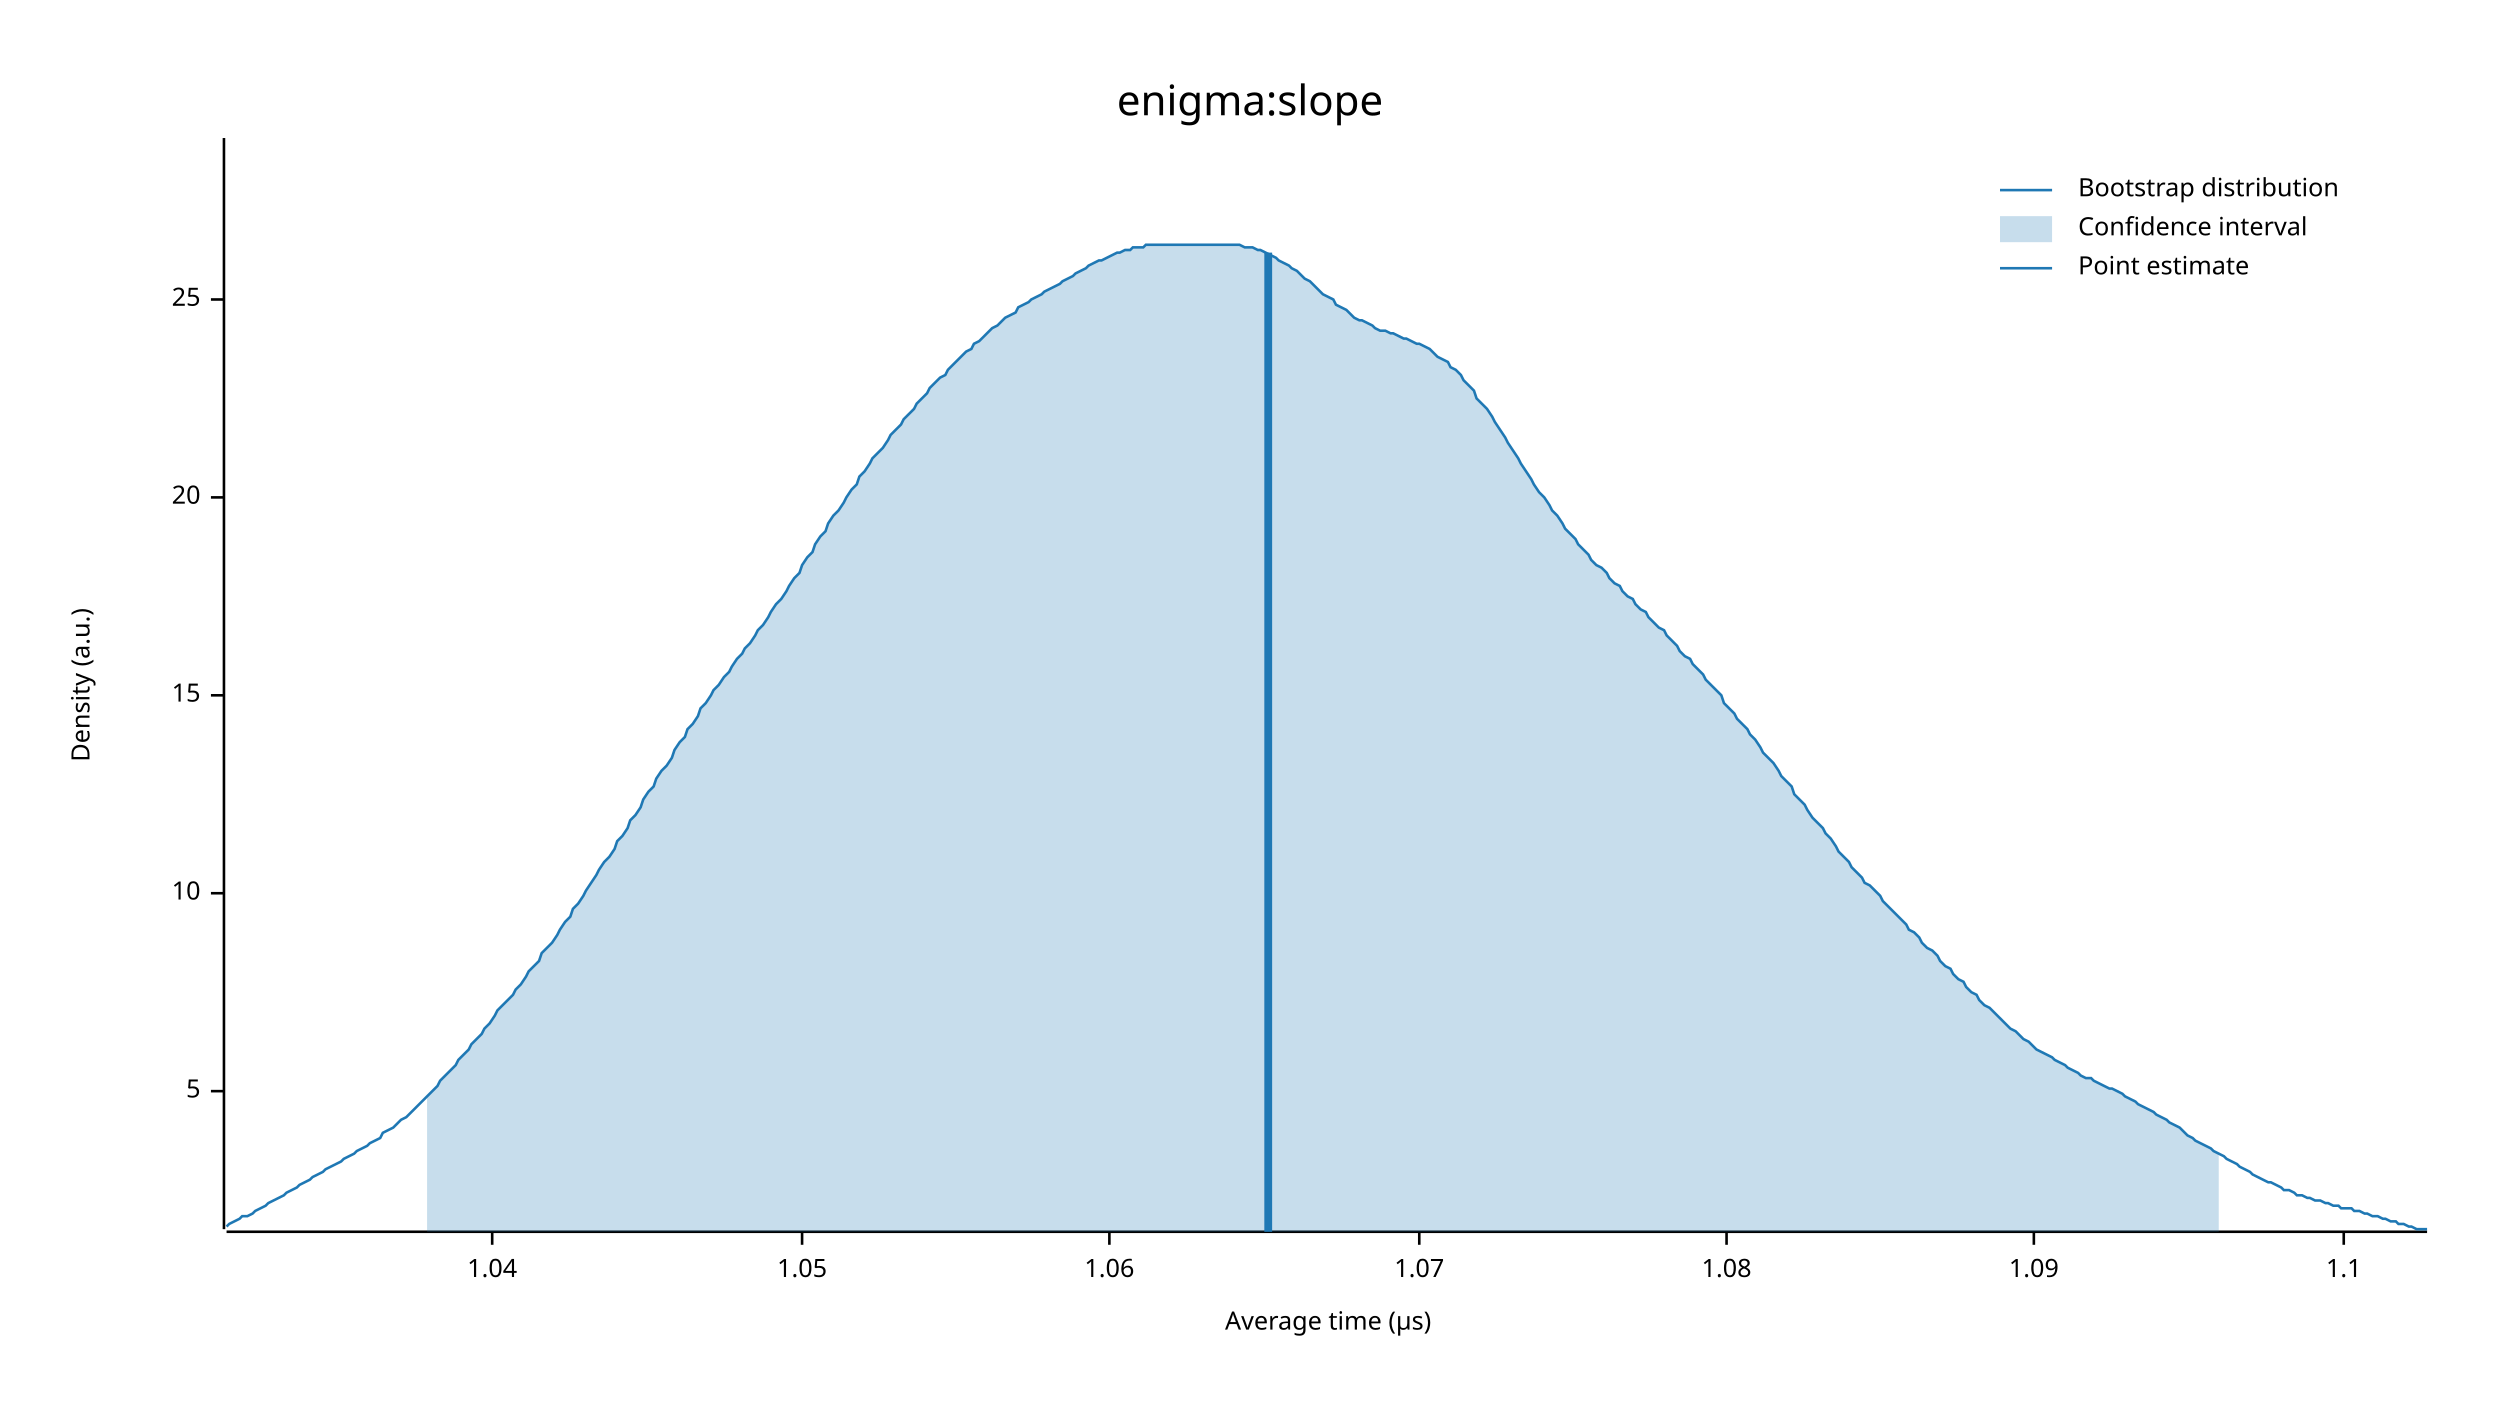
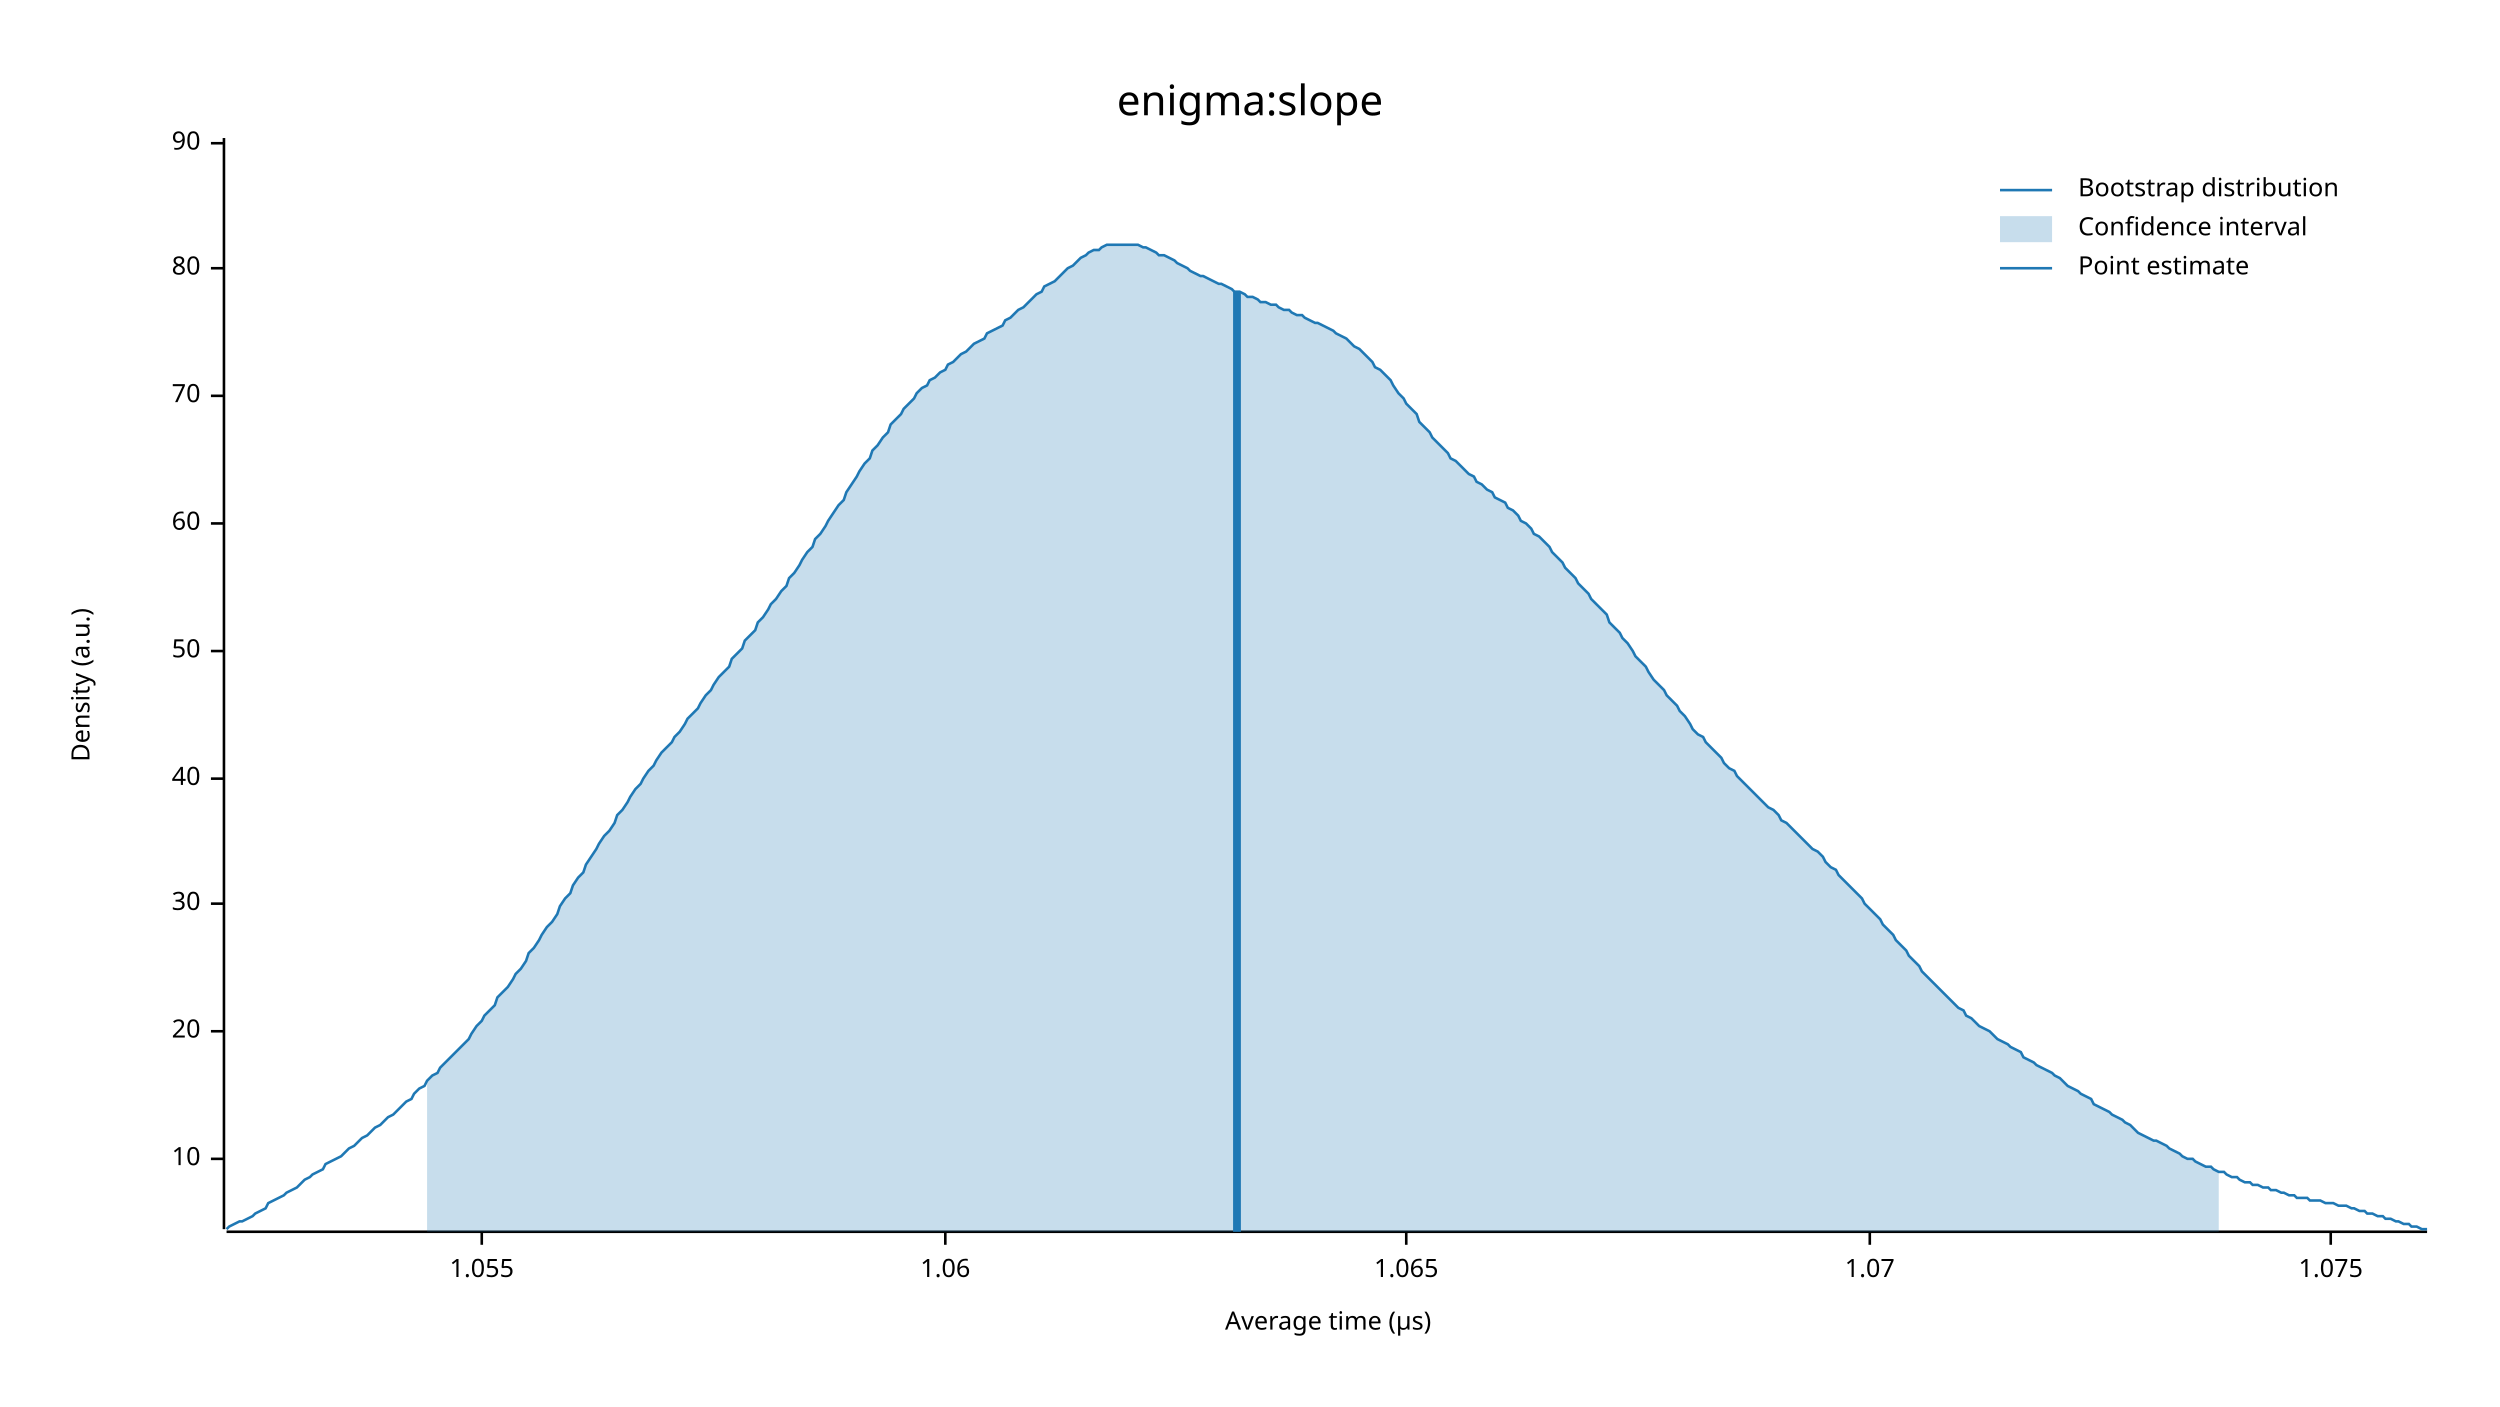
<svg xmlns="http://www.w3.org/2000/svg" width="960" height="540" viewBox="0 0 960 540">
  <text x="480" y="32" dy="0.76em" text-anchor="middle" font-family="sans-serif" font-size="16.129" opacity="1" fill="#000000">
enigma:slope
</text>
  <text x="27" y="263" dy="0.76em" text-anchor="middle" font-family="sans-serif" font-size="9.677" opacity="1" fill="#000000" transform="rotate(270, 27, 263)">
Density (a.u.)
</text>
  <text x="510" y="513" dy="-0.5ex" text-anchor="middle" font-family="sans-serif" font-size="9.677" opacity="1" fill="#000000">
Average time (µs)
</text>
  <polyline fill="none" opacity="1" stroke="#000000" stroke-width="1" points="86,53 86,472 " />
-   <text x="77" y="419" dy="0.5ex" text-anchor="end" font-family="sans-serif" font-size="9.677" opacity="1" fill="#000000">
- 5
- </text>
-   <polyline fill="none" opacity="1" stroke="#000000" stroke-width="1" points="81,419 86,419 " />
-   <text x="77" y="343" dy="0.5ex" text-anchor="end" font-family="sans-serif" font-size="9.677" opacity="1" fill="#000000">
+   <text x="77" y="445" dy="0.5ex" text-anchor="end" font-family="sans-serif" font-size="9.677" opacity="1" fill="#000000">
10
</text>
-   <polyline fill="none" opacity="1" stroke="#000000" stroke-width="1" points="81,343 86,343 " />
-   <text x="77" y="267" dy="0.5ex" text-anchor="end" font-family="sans-serif" font-size="9.677" opacity="1" fill="#000000">
- 15
- </text>
-   <polyline fill="none" opacity="1" stroke="#000000" stroke-width="1" points="81,267 86,267 " />
-   <text x="77" y="191" dy="0.5ex" text-anchor="end" font-family="sans-serif" font-size="9.677" opacity="1" fill="#000000">
+   <polyline fill="none" opacity="1" stroke="#000000" stroke-width="1" points="81,445 86,445 " />
+   <text x="77" y="396" dy="0.5ex" text-anchor="end" font-family="sans-serif" font-size="9.677" opacity="1" fill="#000000">
20
</text>
-   <polyline fill="none" opacity="1" stroke="#000000" stroke-width="1" points="81,191 86,191 " />
-   <text x="77" y="115" dy="0.5ex" text-anchor="end" font-family="sans-serif" font-size="9.677" opacity="1" fill="#000000">
- 25
+   <polyline fill="none" opacity="1" stroke="#000000" stroke-width="1" points="81,396 86,396 " />
+   <text x="77" y="347" dy="0.5ex" text-anchor="end" font-family="sans-serif" font-size="9.677" opacity="1" fill="#000000">
+ 30
</text>
-   <polyline fill="none" opacity="1" stroke="#000000" stroke-width="1" points="81,115 86,115 " />
+   <polyline fill="none" opacity="1" stroke="#000000" stroke-width="1" points="81,347 86,347 " />
+   <text x="77" y="299" dy="0.5ex" text-anchor="end" font-family="sans-serif" font-size="9.677" opacity="1" fill="#000000">
+ 40
+ </text>
+   <polyline fill="none" opacity="1" stroke="#000000" stroke-width="1" points="81,299 86,299 " />
+   <text x="77" y="250" dy="0.5ex" text-anchor="end" font-family="sans-serif" font-size="9.677" opacity="1" fill="#000000">
+ 50
+ </text>
+   <polyline fill="none" opacity="1" stroke="#000000" stroke-width="1" points="81,250 86,250 " />
+   <text x="77" y="201" dy="0.5ex" text-anchor="end" font-family="sans-serif" font-size="9.677" opacity="1" fill="#000000">
+ 60
+ </text>
+   <polyline fill="none" opacity="1" stroke="#000000" stroke-width="1" points="81,201 86,201 " />
+   <text x="77" y="152" dy="0.5ex" text-anchor="end" font-family="sans-serif" font-size="9.677" opacity="1" fill="#000000">
+ 70
+ </text>
+   <polyline fill="none" opacity="1" stroke="#000000" stroke-width="1" points="81,152 86,152 " />
+   <text x="77" y="103" dy="0.5ex" text-anchor="end" font-family="sans-serif" font-size="9.677" opacity="1" fill="#000000">
+ 80
+ </text>
+   <polyline fill="none" opacity="1" stroke="#000000" stroke-width="1" points="81,103 86,103 " />
+   <text x="77" y="55" dy="0.5ex" text-anchor="end" font-family="sans-serif" font-size="9.677" opacity="1" fill="#000000">
+ 90
+ </text>
+   <polyline fill="none" opacity="1" stroke="#000000" stroke-width="1" points="81,55 86,55 " />
  <polyline fill="none" opacity="1" stroke="#000000" stroke-width="1" points="87,473 932,473 " />
-   <text x="189" y="483" dy="0.76em" text-anchor="middle" font-family="sans-serif" font-size="9.677" opacity="1" fill="#000000">
- 1.04
+   <text x="185" y="483" dy="0.76em" text-anchor="middle" font-family="sans-serif" font-size="9.677" opacity="1" fill="#000000">
+ 1.055
</text>
-   <polyline fill="none" opacity="1" stroke="#000000" stroke-width="1" points="189,473 189,478 " />
-   <text x="308" y="483" dy="0.76em" text-anchor="middle" font-family="sans-serif" font-size="9.677" opacity="1" fill="#000000">
- 1.05
- </text>
-   <polyline fill="none" opacity="1" stroke="#000000" stroke-width="1" points="308,473 308,478 " />
-   <text x="426" y="483" dy="0.76em" text-anchor="middle" font-family="sans-serif" font-size="9.677" opacity="1" fill="#000000">
+   <polyline fill="none" opacity="1" stroke="#000000" stroke-width="1" points="185,473 185,478 " />
+   <text x="363" y="483" dy="0.76em" text-anchor="middle" font-family="sans-serif" font-size="9.677" opacity="1" fill="#000000">
1.06
</text>
-   <polyline fill="none" opacity="1" stroke="#000000" stroke-width="1" points="426,473 426,478 " />
-   <text x="545" y="483" dy="0.76em" text-anchor="middle" font-family="sans-serif" font-size="9.677" opacity="1" fill="#000000">
+   <polyline fill="none" opacity="1" stroke="#000000" stroke-width="1" points="363,473 363,478 " />
+   <text x="540" y="483" dy="0.76em" text-anchor="middle" font-family="sans-serif" font-size="9.677" opacity="1" fill="#000000">
+ 1.065
+ </text>
+   <polyline fill="none" opacity="1" stroke="#000000" stroke-width="1" points="540,473 540,478 " />
+   <text x="718" y="483" dy="0.76em" text-anchor="middle" font-family="sans-serif" font-size="9.677" opacity="1" fill="#000000">
1.07
</text>
-   <polyline fill="none" opacity="1" stroke="#000000" stroke-width="1" points="545,473 545,478 " />
-   <text x="663" y="483" dy="0.76em" text-anchor="middle" font-family="sans-serif" font-size="9.677" opacity="1" fill="#000000">
- 1.08
+   <polyline fill="none" opacity="1" stroke="#000000" stroke-width="1" points="718,473 718,478 " />
+   <text x="895" y="483" dy="0.76em" text-anchor="middle" font-family="sans-serif" font-size="9.677" opacity="1" fill="#000000">
+ 1.075
</text>
-   <polyline fill="none" opacity="1" stroke="#000000" stroke-width="1" points="663,473 663,478 " />
-   <text x="781" y="483" dy="0.76em" text-anchor="middle" font-family="sans-serif" font-size="9.677" opacity="1" fill="#000000">
- 1.09
- </text>
-   <polyline fill="none" opacity="1" stroke="#000000" stroke-width="1" points="781,473 781,478 " />
-   <text x="900" y="483" dy="0.76em" text-anchor="middle" font-family="sans-serif" font-size="9.677" opacity="1" fill="#000000">
- 1.1
- </text>
-   <polyline fill="none" opacity="1" stroke="#000000" stroke-width="1" points="900,473 900,478 " />
-   <polyline fill="none" opacity="1" stroke="#1F78B4" stroke-width="1" points="87,471 88,470 90,469 92,468 93,467 95,467 97,466 98,465 100,464 102,463 103,462 105,461 107,460 109,459 110,458 112,457 114,456 115,455 117,454 119,453 120,452 122,451 124,450 125,449 127,448 129,447 131,446 132,445 134,444 136,443 137,442 139,441 141,440 142,439 144,438 146,437 147,435 149,434 151,433 153,431 154,430 156,429 158,427 159,426 161,424 163,422 164,421 166,419 168,417 169,415 171,413 173,411 175,409 176,407 178,405 180,403 181,401 183,399 185,397 186,395 188,393 190,390 191,388 193,386 195,384 197,382 198,380 200,378 202,375 203,373 205,371 207,369 208,366 210,364 212,362 214,359 215,357 217,354 219,352 220,349 222,347 224,344 225,342 227,339 229,336 230,334 232,331 234,329 236,326 237,323 239,321 241,318 242,315 244,313 246,310 247,307 249,304 251,302 252,299 254,296 256,294 258,291 259,288 261,285 263,283 264,280 266,278 268,275 269,272 271,270 273,267 274,265 276,263 278,260 280,258 281,256 283,253 285,251 286,249 288,247 290,244 291,242 293,240 295,237 296,235 298,232 300,230 302,227 303,225 305,222 307,220 308,217 310,214 312,212 313,209 315,206 317,204 318,201 320,198 322,196 324,193 325,191 327,188 329,186 330,183 332,181 334,178 335,176 337,174 339,172 341,169 342,167 344,165 346,163 347,161 349,159 351,157 352,155 354,153 356,151 357,149 359,147 361,145 363,144 364,142 366,140 368,138 369,137 371,135 373,134 374,132 376,131 378,129 379,128 381,126 383,125 385,123 386,122 388,121 390,120 391,118 393,117 395,116 396,115 398,114 400,113 401,112 403,111 405,110 407,109 408,108 410,107 412,106 413,105 415,104 417,103 418,102 420,101 422,100 423,100 425,99 427,98 429,97 430,97 432,96 434,96 435,95 437,95 439,95 440,94 442,94 444,94 445,94 447,94 449,94 451,94 452,94 454,94 456,94 457,94 459,94 461,94 462,94 464,94 466,94 468,94 469,94 471,94 473,94 474,94 476,94 478,95 479,95 481,95 483,96 484,96 486,97 488,98 490,99 491,100 493,101 495,102 496,103 498,104 500,106 501,107 503,108 505,110 506,111 508,113 510,114 512,115 513,117 515,118 517,119 518,120 520,122 522,123 523,123 525,124 527,125 528,126 530,127 532,127 534,128 535,128 537,129 539,130 540,130 542,131 544,132 545,132 547,133 549,134 550,135 552,137 554,138 556,139 557,141 559,142 561,144 562,146 564,148 566,150 567,153 569,155 571,157 573,160 574,162 576,165 578,168 579,170 581,173 583,176 584,178 586,181 588,184 589,186 591,189 593,191 595,194 596,196 598,198 600,201 601,203 603,205 605,207 606,209 608,211 610,213 611,215 613,217 615,218 617,220 618,222 620,224 622,225 623,227 625,229 627,230 628,232 630,234 632,235 633,237 635,239 637,241 639,242 640,244 642,246 644,248 645,250 647,252 649,253 650,255 652,257 654,259 655,261 657,263 659,265 661,267 662,270 664,272 666,274 667,276 669,278 671,280 672,282 674,284 676,287 677,289 679,291 681,293 683,296 684,298 686,300 688,302 689,305 691,307 693,309 694,311 696,314 698,316 700,318 701,320 703,322 705,325 706,327 708,329 710,331 711,333 713,335 715,337 716,339 718,340 720,342 722,344 723,346 725,348 727,350 728,351 730,353 732,355 733,357 735,358 737,360 738,362 740,364 742,365 744,367 745,369 747,371 749,372 750,374 752,376 754,377 755,379 757,381 759,382 760,384 762,386 764,387 766,389 767,390 769,392 771,394 772,395 774,396 776,398 777,399 779,400 781,402 782,403 784,404 786,405 788,406 789,407 791,408 793,409 794,410 796,411 798,412 799,413 801,414 803,414 804,415 806,416 808,417 810,418 811,418 813,419 815,420 816,421 818,422 820,423 821,424 823,425 825,426 827,427 828,428 830,429 832,430 833,431 835,432 837,433 838,434 840,436 842,437 843,438 845,439 847,440 849,441 850,442 852,443 854,444 855,445 857,446 859,447 860,448 862,449 864,450 865,451 867,452 869,453 871,454 872,454 874,455 876,456 877,457 879,457 881,458 882,459 884,459 886,460 887,460 889,461 891,461 893,462 894,462 896,463 898,463 899,464 901,464 903,464 904,465 906,465 908,466 909,466 911,467 913,467 915,468 916,468 918,469 920,469 921,470 923,470 925,471 926,471 928,472 930,472 932,472 " />
-   <polygon opacity="0.25" fill="#1F78B4" points="164,421 166,419 168,417 169,415 171,413 173,411 175,409 176,407 178,405 180,403 181,401 183,399 185,397 186,395 188,393 190,390 191,388 193,386 195,384 197,382 198,380 200,378 202,375 203,373 205,371 207,369 208,366 210,364 212,362 214,359 215,357 217,354 219,352 220,349 222,347 224,344 225,342 227,339 229,336 230,334 232,331 234,329 236,326 237,323 239,321 241,318 242,315 244,313 246,310 247,307 249,304 251,302 252,299 254,296 256,294 258,291 259,288 261,285 263,283 264,280 266,278 268,275 269,272 271,270 273,267 274,265 276,263 278,260 280,258 281,256 283,253 285,251 286,249 288,247 290,244 291,242 293,240 295,237 296,235 298,232 300,230 302,227 303,225 305,222 307,220 308,217 310,214 312,212 313,209 315,206 317,204 318,201 320,198 322,196 324,193 325,191 327,188 329,186 330,183 332,181 334,178 335,176 337,174 339,172 341,169 342,167 344,165 346,163 347,161 349,159 351,157 352,155 354,153 356,151 357,149 359,147 361,145 363,144 364,142 366,140 368,138 369,137 371,135 373,134 374,132 376,131 378,129 379,128 381,126 383,125 385,123 386,122 388,121 390,120 391,118 393,117 395,116 396,115 398,114 400,113 401,112 403,111 405,110 407,109 408,108 410,107 412,106 413,105 415,104 417,103 418,102 420,101 422,100 423,100 425,99 427,98 429,97 430,97 432,96 434,96 435,95 437,95 439,95 440,94 442,94 444,94 445,94 447,94 449,94 451,94 452,94 454,94 456,94 457,94 459,94 461,94 462,94 464,94 466,94 468,94 469,94 471,94 473,94 474,94 476,94 478,95 479,95 481,95 483,96 484,96 486,97 488,98 490,99 491,100 493,101 495,102 496,103 498,104 500,106 501,107 503,108 505,110 506,111 508,113 510,114 512,115 513,117 515,118 517,119 518,120 520,122 522,123 523,123 525,124 527,125 528,126 530,127 532,127 534,128 535,128 537,129 539,130 540,130 542,131 544,132 545,132 547,133 549,134 550,135 552,137 554,138 556,139 557,141 559,142 561,144 562,146 564,148 566,150 567,153 569,155 571,157 573,160 574,162 576,165 578,168 579,170 581,173 583,176 584,178 586,181 588,184 589,186 591,189 593,191 595,194 596,196 598,198 600,201 601,203 603,205 605,207 606,209 608,211 610,213 611,215 613,217 615,218 617,220 618,222 620,224 622,225 623,227 625,229 627,230 628,232 630,234 632,235 633,237 635,239 637,241 639,242 640,244 642,246 644,248 645,250 647,252 649,253 650,255 652,257 654,259 655,261 657,263 659,265 661,267 662,270 664,272 666,274 667,276 669,278 671,280 672,282 674,284 676,287 677,289 679,291 681,293 683,296 684,298 686,300 688,302 689,305 691,307 693,309 694,311 696,314 698,316 700,318 701,320 703,322 705,325 706,327 708,329 710,331 711,333 713,335 715,337 716,339 718,340 720,342 722,344 723,346 725,348 727,350 728,351 730,353 732,355 733,357 735,358 737,360 738,362 740,364 742,365 744,367 745,369 747,371 749,372 750,374 752,376 754,377 755,379 757,381 759,382 760,384 762,386 764,387 766,389 767,390 769,392 771,394 772,395 774,396 776,398 777,399 779,400 781,402 782,403 784,404 786,405 788,406 789,407 791,408 793,409 794,410 796,411 798,412 799,413 801,414 803,414 804,415 806,416 808,417 810,418 811,418 813,419 815,420 816,421 818,422 820,423 821,424 823,425 825,426 827,427 828,428 830,429 832,430 833,431 835,432 837,433 838,434 840,436 842,437 843,438 845,439 847,440 849,441 850,442 852,443 852,473 164,473 " />
-   <polyline fill="none" opacity="1" stroke="#1F78B4" stroke-width="3" points="487,473 487,97 " />
+   <polyline fill="none" opacity="1" stroke="#000000" stroke-width="1" points="895,473 895,478 " />
+   <polyline fill="none" opacity="1" stroke="#1F78B4" stroke-width="1" points="87,472 88,471 90,470 92,469 93,469 95,468 97,467 98,466 100,465 102,464 103,462 105,461 107,460 109,459 110,458 112,457 114,456 115,455 117,453 119,452 120,451 122,450 124,449 125,447 127,446 129,445 131,444 132,443 134,441 136,440 137,439 139,437 141,436 142,435 144,433 146,432 147,431 149,429 151,428 153,426 154,425 156,423 158,422 159,420 161,418 163,417 164,415 166,413 168,412 169,410 171,408 173,406 175,404 176,403 178,401 180,399 181,397 183,394 185,392 186,390 188,388 190,386 191,383 193,381 195,379 197,376 198,374 200,372 202,369 203,366 205,364 207,361 208,359 210,356 212,354 214,351 215,348 217,345 219,343 220,340 222,337 224,335 225,332 227,329 229,326 230,324 232,321 234,319 236,316 237,313 239,311 241,308 242,306 244,303 246,301 247,299 249,296 251,294 252,292 254,289 256,287 258,285 259,283 261,281 263,278 264,276 266,274 268,272 269,270 271,267 273,265 274,263 276,260 278,258 280,256 281,253 283,251 285,249 286,246 288,244 290,242 291,239 293,237 295,234 296,232 298,230 300,227 302,225 303,222 305,220 307,217 308,215 310,212 312,210 313,207 315,205 317,202 318,200 320,197 322,194 324,192 325,189 327,186 329,183 330,181 332,178 334,176 335,173 337,171 339,168 341,166 342,163 344,161 346,159 347,157 349,155 351,153 352,151 354,149 356,148 357,146 359,145 361,143 363,142 364,140 366,139 368,137 369,136 371,135 373,133 374,132 376,131 378,130 379,128 381,127 383,126 385,125 386,123 388,122 390,120 391,119 393,118 395,116 396,115 398,113 400,112 401,110 403,109 405,108 407,106 408,105 410,103 412,102 413,101 415,99 417,98 418,97 420,96 422,96 423,95 425,94 427,94 429,94 430,94 432,94 434,94 435,94 437,94 439,95 440,95 442,96 444,97 445,98 447,98 449,99 451,100 452,101 454,102 456,103 457,104 459,105 461,106 462,106 464,107 466,108 468,109 469,109 471,110 473,111 474,112 476,112 478,113 479,114 481,114 483,115 484,116 486,116 488,117 490,117 491,118 493,119 495,119 496,120 498,121 500,121 501,122 503,123 505,124 506,124 508,125 510,126 512,127 513,128 515,129 517,130 518,131 520,133 522,134 523,135 525,137 527,139 528,141 530,142 532,144 534,146 535,148 537,151 539,153 540,155 542,157 544,159 545,162 547,164 549,166 550,168 552,170 554,172 556,174 557,176 559,177 561,179 562,180 564,182 566,183 567,185 569,186 571,188 573,189 574,191 576,192 578,193 579,195 581,196 583,198 584,200 586,201 588,203 589,205 591,206 593,208 595,210 596,212 598,214 600,216 601,218 603,220 605,222 606,224 608,226 610,228 611,230 613,232 615,234 617,236 618,239 620,241 622,243 623,245 625,247 627,250 628,252 630,254 632,256 633,258 635,261 637,263 639,265 640,267 642,269 644,271 645,273 647,275 649,278 650,280 652,282 654,283 655,285 657,287 659,289 661,291 662,293 664,295 666,296 667,298 669,300 671,302 672,303 674,305 676,307 677,308 679,310 681,311 683,313 684,315 686,316 688,318 689,319 691,321 693,323 694,324 696,326 698,327 700,329 701,331 703,333 705,334 706,336 708,338 710,340 711,341 713,343 715,345 716,347 718,349 720,351 722,353 723,355 725,357 727,359 728,361 730,363 732,365 733,367 735,369 737,371 738,373 740,375 742,377 744,379 745,380 747,382 749,384 750,385 752,387 754,388 755,390 757,391 759,393 760,394 762,395 764,396 766,398 767,399 769,400 771,401 772,402 774,403 776,404 777,406 779,407 781,408 782,409 784,410 786,411 788,412 789,413 791,414 793,416 794,417 796,418 798,419 799,420 801,421 803,422 804,424 806,425 808,426 810,427 811,428 813,429 815,430 816,431 818,432 820,434 821,435 823,436 825,437 827,438 828,438 830,439 832,440 833,441 835,442 837,443 838,444 840,445 842,445 843,446 845,447 847,448 849,448 850,449 852,450 854,450 855,451 857,452 859,452 860,453 862,454 864,454 865,455 867,455 869,456 871,456 872,457 874,457 876,458 877,458 879,459 881,459 882,460 884,460 886,460 887,461 889,461 891,461 893,462 894,462 896,462 898,463 899,463 901,463 903,464 904,464 906,465 908,465 909,466 911,466 913,467 915,467 916,468 918,468 920,469 921,469 923,470 925,470 926,471 928,471 930,472 932,472 " />
+   <polygon opacity="0.25" fill="#1F78B4" points="164,415 166,413 168,412 169,410 171,408 173,406 175,404 176,403 178,401 180,399 181,397 183,394 185,392 186,390 188,388 190,386 191,383 193,381 195,379 197,376 198,374 200,372 202,369 203,366 205,364 207,361 208,359 210,356 212,354 214,351 215,348 217,345 219,343 220,340 222,337 224,335 225,332 227,329 229,326 230,324 232,321 234,319 236,316 237,313 239,311 241,308 242,306 244,303 246,301 247,299 249,296 251,294 252,292 254,289 256,287 258,285 259,283 261,281 263,278 264,276 266,274 268,272 269,270 271,267 273,265 274,263 276,260 278,258 280,256 281,253 283,251 285,249 286,246 288,244 290,242 291,239 293,237 295,234 296,232 298,230 300,227 302,225 303,222 305,220 307,217 308,215 310,212 312,210 313,207 315,205 317,202 318,200 320,197 322,194 324,192 325,189 327,186 329,183 330,181 332,178 334,176 335,173 337,171 339,168 341,166 342,163 344,161 346,159 347,157 349,155 351,153 352,151 354,149 356,148 357,146 359,145 361,143 363,142 364,140 366,139 368,137 369,136 371,135 373,133 374,132 376,131 378,130 379,128 381,127 383,126 385,125 386,123 388,122 390,120 391,119 393,118 395,116 396,115 398,113 400,112 401,110 403,109 405,108 407,106 408,105 410,103 412,102 413,101 415,99 417,98 418,97 420,96 422,96 423,95 425,94 427,94 429,94 430,94 432,94 434,94 435,94 437,94 439,95 440,95 442,96 444,97 445,98 447,98 449,99 451,100 452,101 454,102 456,103 457,104 459,105 461,106 462,106 464,107 466,108 468,109 469,109 471,110 473,111 474,112 476,112 478,113 479,114 481,114 483,115 484,116 486,116 488,117 490,117 491,118 493,119 495,119 496,120 498,121 500,121 501,122 503,123 505,124 506,124 508,125 510,126 512,127 513,128 515,129 517,130 518,131 520,133 522,134 523,135 525,137 527,139 528,141 530,142 532,144 534,146 535,148 537,151 539,153 540,155 542,157 544,159 545,162 547,164 549,166 550,168 552,170 554,172 556,174 557,176 559,177 561,179 562,180 564,182 566,183 567,185 569,186 571,188 573,189 574,191 576,192 578,193 579,195 581,196 583,198 584,200 586,201 588,203 589,205 591,206 593,208 595,210 596,212 598,214 600,216 601,218 603,220 605,222 606,224 608,226 610,228 611,230 613,232 615,234 617,236 618,239 620,241 622,243 623,245 625,247 627,250 628,252 630,254 632,256 633,258 635,261 637,263 639,265 640,267 642,269 644,271 645,273 647,275 649,278 650,280 652,282 654,283 655,285 657,287 659,289 661,291 662,293 664,295 666,296 667,298 669,300 671,302 672,303 674,305 676,307 677,308 679,310 681,311 683,313 684,315 686,316 688,318 689,319 691,321 693,323 694,324 696,326 698,327 700,329 701,331 703,333 705,334 706,336 708,338 710,340 711,341 713,343 715,345 716,347 718,349 720,351 722,353 723,355 725,357 727,359 728,361 730,363 732,365 733,367 735,369 737,371 738,373 740,375 742,377 744,379 745,380 747,382 749,384 750,385 752,387 754,388 755,390 757,391 759,393 760,394 762,395 764,396 766,398 767,399 769,400 771,401 772,402 774,403 776,404 777,406 779,407 781,408 782,409 784,410 786,411 788,412 789,413 791,414 793,416 794,417 796,418 798,419 799,420 801,421 803,422 804,424 806,425 808,426 810,427 811,428 813,429 815,430 816,431 818,432 820,434 821,435 823,436 825,437 827,438 828,438 830,439 832,440 833,441 835,442 837,443 838,444 840,445 842,445 843,446 845,447 847,448 849,448 850,449 852,450 852,473 164,473 " />
+   <polyline fill="none" opacity="1" stroke="#1F78B4" stroke-width="3" points="475,473 475,112 " />
  <text x="798" y="68" dy="0.76em" text-anchor="start" font-family="sans-serif" font-size="9.677" opacity="1" fill="#000000">
Bootstrap distribution
</text>
  <text x="798" y="83" dy="0.76em" text-anchor="start" font-family="sans-serif" font-size="9.677" opacity="1" fill="#000000">
Confidence interval
</text>
  <text x="798" y="98" dy="0.76em" text-anchor="start" font-family="sans-serif" font-size="9.677" opacity="1" fill="#000000">
Point estimate
</text>
  <polyline fill="none" opacity="1" stroke="#1F78B4" stroke-width="1" points="768,73 788,73 " />
  <rect x="768" y="83" width="20" height="10" opacity="0.25" fill="#1F78B4" stroke="none" />
  <polyline fill="none" opacity="1" stroke="#1F78B4" stroke-width="1" points="768,103 788,103 " />
</svg>
